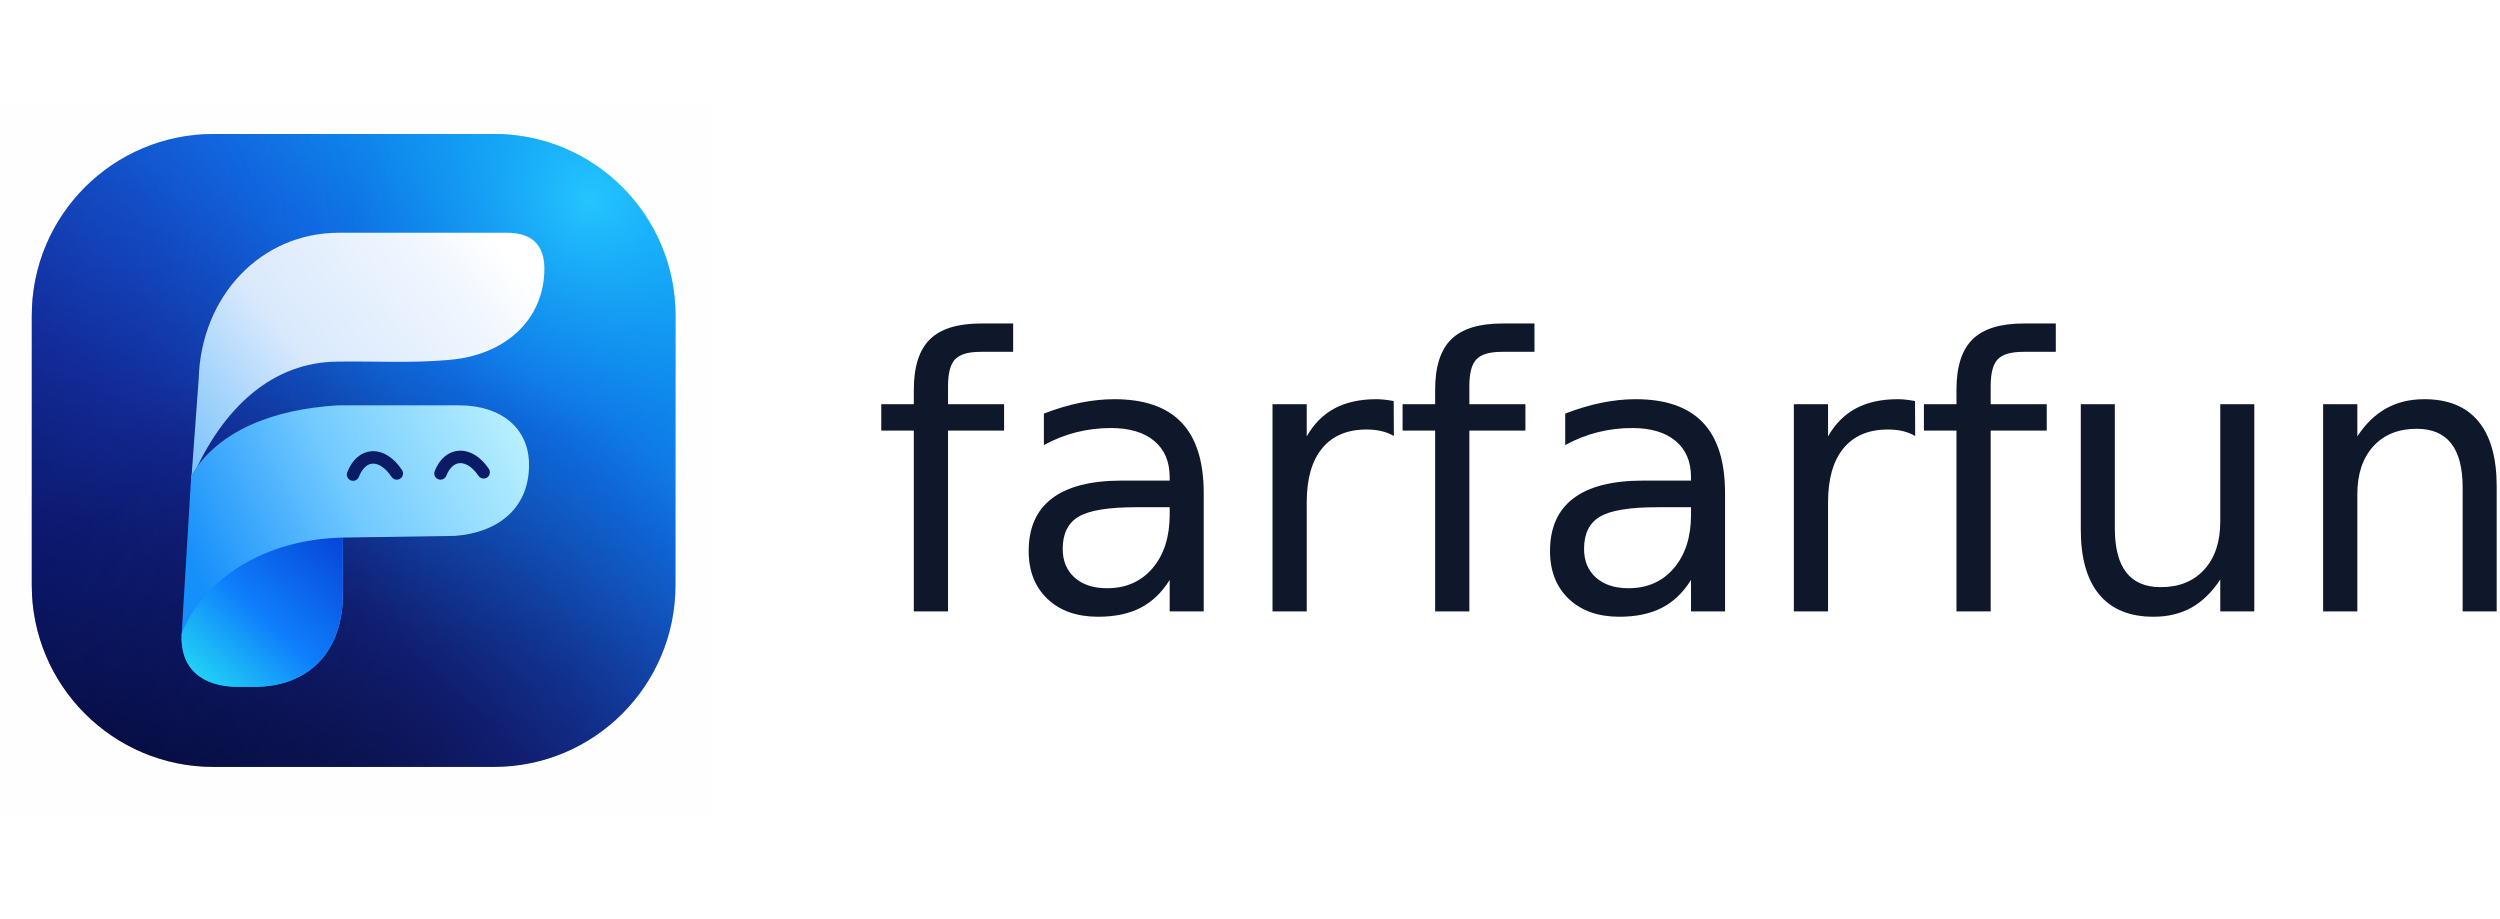
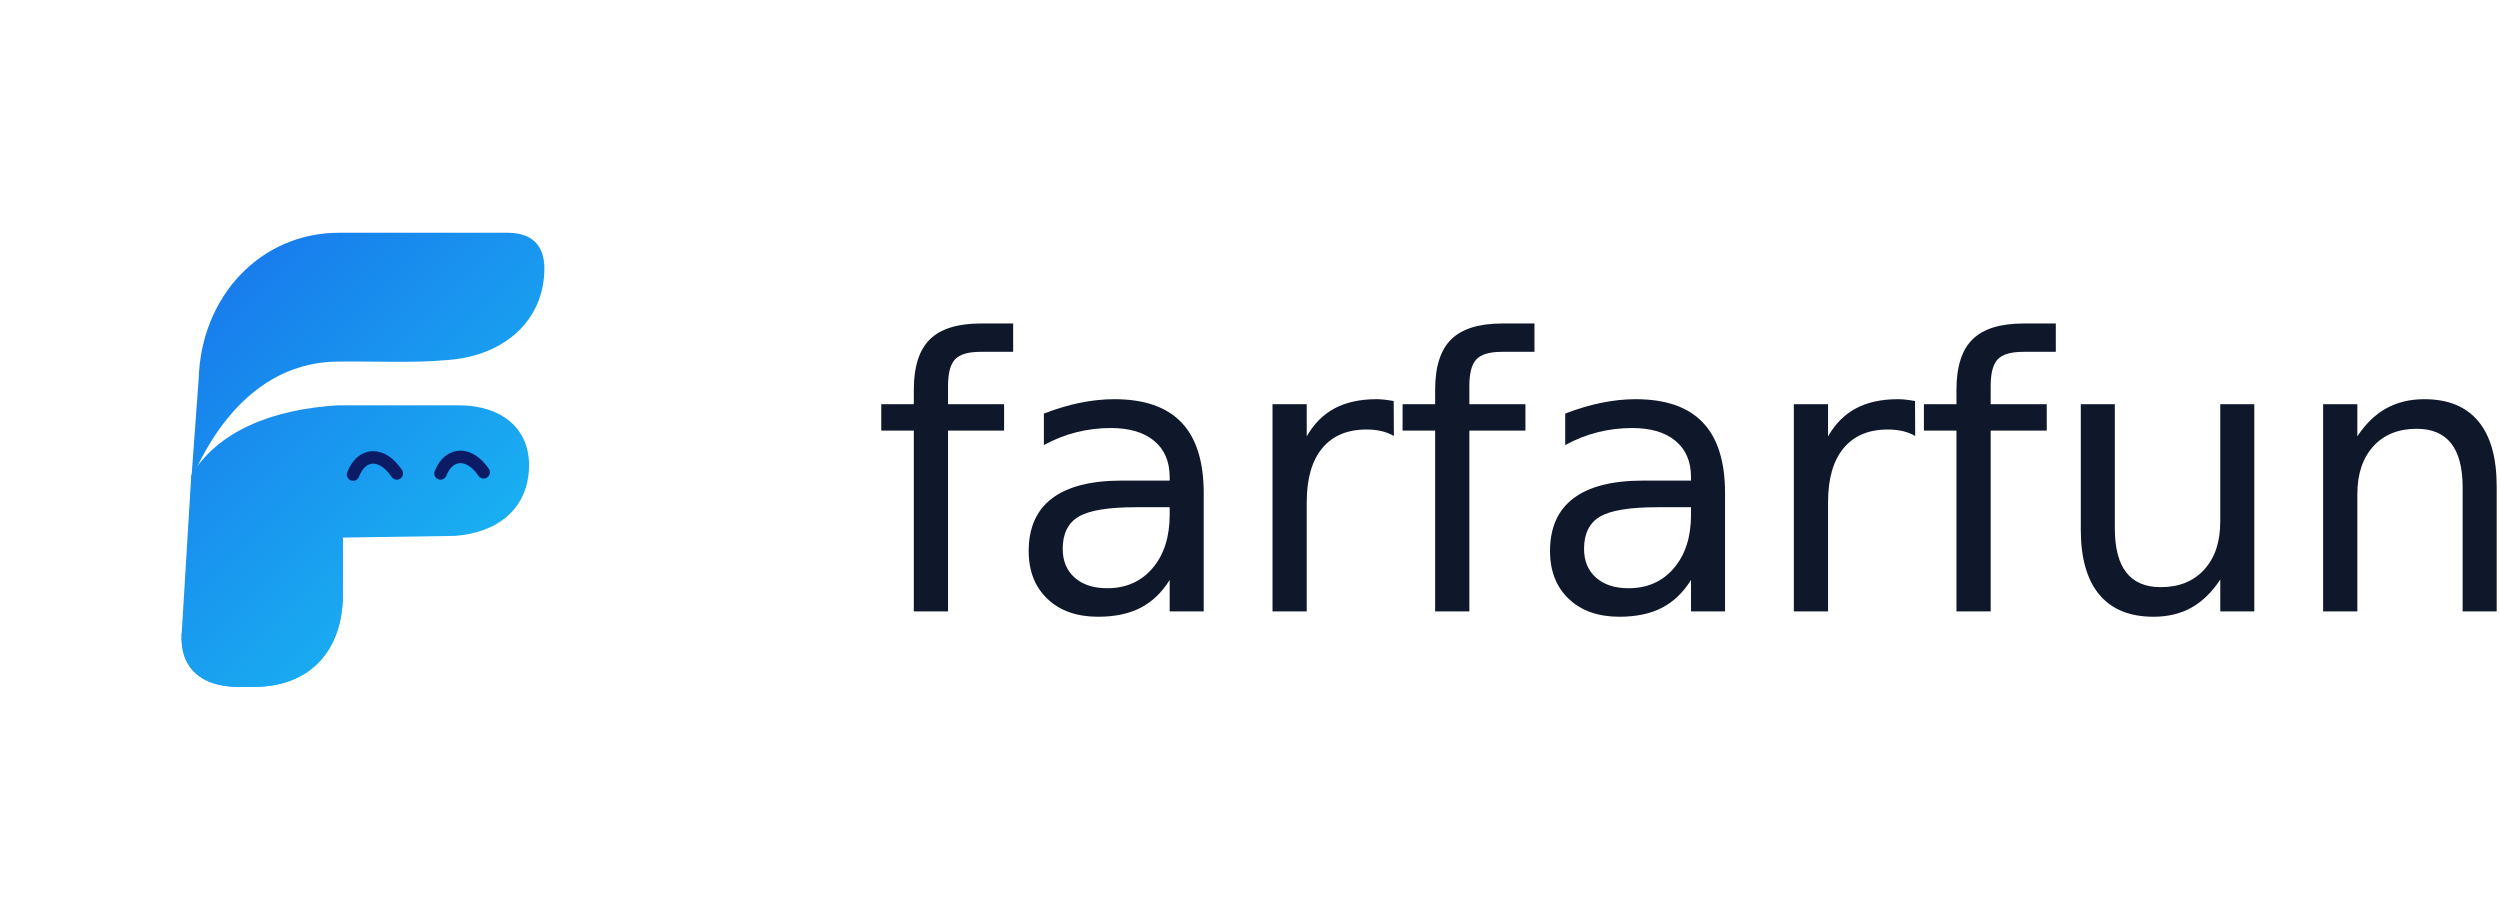
<svg xmlns="http://www.w3.org/2000/svg" viewBox="0 0 871 320" width="871" height="320" role="img" aria-label="farfarfun">
  <defs>
    <linearGradient id="g" x1="0" y1="0" x2="1024" y2="1024" gradientUnits="userSpaceOnUse">
      <stop offset="0" stop-color="#1855E8" />
      <stop offset="1" stop-color="#19C6F4" />
    </linearGradient>
  </defs>
  <g transform="translate(0,36.0) scale(0.2421875)">
-     <svg viewBox="0 0 1254 1254" width="1024" height="1024" role="img" aria-label="farfarfun logo">
-       <defs>
-         <linearGradient id="background" x1="130" y1="1100" x2="1010" y2="90" gradientUnits="userSpaceOnUse">
-           <stop offset="0" stop-color="#050a34" />
-           <stop offset=".36" stop-color="#152689" />
-           <stop offset=".7" stop-color="#1268dc" />
-           <stop offset="1" stop-color="#10bafa" />
-         </linearGradient>
-         <radialGradient id="sky" cx="1040" cy="170" r="820" gradientUnits="userSpaceOnUse">
-           <stop offset="0" stop-color="#26c7ff" stop-opacity=".92" />
-           <stop offset=".5" stop-color="#0878ee" stop-opacity=".32" />
-           <stop offset="1" stop-color="#0878ee" stop-opacity="0" />
-         </radialGradient>
-         <radialGradient id="left-shade" cx="60" cy="770" r="690" gradientUnits="userSpaceOnUse">
-           <stop offset="0" stop-color="#0c1c83" stop-opacity=".55" />
-           <stop offset="1" stop-color="#0c1c83" stop-opacity="0" />
-         </radialGradient>
-         <radialGradient id="left-blue" cx="190" cy="240" r="520" gradientUnits="userSpaceOnUse">
-           <stop offset="0" stop-color="#134bdd" stop-opacity=".35" />
-           <stop offset="1" stop-color="#134bdd" stop-opacity="0" />
-         </radialGradient>
-         <radialGradient id="bottom-shade" cx="640" cy="1200" r="780" gradientUnits="userSpaceOnUse">
-           <stop offset="0" stop-color="#05072c" stop-opacity=".4" />
-           <stop offset="1" stop-color="#05072c" stop-opacity="0" />
-         </radialGradient>
-         <linearGradient id="upper" x1="324" y1="647" x2="843" y2="205" gradientUnits="userSpaceOnUse">
-           <stop offset="0" stop-color="#78c2fb" />
-           <stop offset=".43" stop-color="#d9e9fc" />
-           <stop offset=".8" stop-color="#eef5fe" />
-           <stop offset="1" stop-color="#ffffff" />
-         </linearGradient>
-         <linearGradient id="face" x1="332" y1="805" x2="907" y2="507" gradientUnits="userSpaceOnUse">
-           <stop offset="0" stop-color="#158ffa" />
-           <stop offset=".47" stop-color="#72caff" />
-           <stop offset="1" stop-color="#bdf2ff" />
-         </linearGradient>
-         <linearGradient id="foot" x1="337" y1="1020" x2="591" y2="744" gradientUnits="userSpaceOnUse">
-           <stop offset="0" stop-color="#23d9f5" />
-           <stop offset=".45" stop-color="#0f7ffc" />
-           <stop offset="1" stop-color="#0643d7" />
-         </linearGradient>
-         <clipPath id="tile">
-           <rect x="56" y="54" width="1134" height="1115" rx="320" />
-         </clipPath>
-       </defs>
-       <rect width="1254" height="1254" fill="#fefefe" />
-       <g clip-path="url(#tile)">
-         <rect x="56" y="54" width="1134" height="1115" fill="url(#background)" />
-         <rect x="56" y="54" width="1134" height="1115" fill="url(#sky)" />
-         <rect x="56" y="54" width="1134" height="1115" fill="url(#left-shade)" />
-         <rect x="56" y="54" width="1134" height="1115" fill="url(#left-blue)" />
-         <rect x="56" y="54" width="1134" height="1115" fill="url(#bottom-shade)" />
-       </g>
-       <path id="upper-shape" fill="url(#upper)" d="M 350 486 C 354 339 460 228 597 228 H 894 C 937 228 959 250 959 291 C 959 381 890 444 791 452 C 727 458 659 454 594 455 C 482 456 393 533 337 663 Z" />
-       <path id="face-shape" fill="url(#face)" d="M 337 655 C 384 578 478 539 596 532 H 808 C 884 532 932 573 932 637 C 932 713 878 756 802 762 L 604 765 V 865 C 604 962 548 1028 447 1028 H 420 C 355 1028 317 995 320 935 Z" />
-       <path id="foot-shape" fill="url(#foot)" d="M 320 935 C 357 840 463 768 604 765 V 865 C 604 962 548 1028 447 1028 H 420 C 355 1028 317 995 320 935 Z" />
-       <path id="eyes" fill="none" stroke="#0c1b65" stroke-width="22" stroke-linecap="round" d="M 622 654 C 637 615 673 613 699 652 M 776 652 C 791 614 827 613 852 650" />
-     </svg>
+     <g transform="scale(0.8165869)">
+       <path fill="url(#g)" d="M 350 486 C 354 339 460 228 597 228 H 894 C 937 228 959 250 959 291 C 959 381 890 444 791 452 C 727 458 659 454 594 455 C 482 456 393 533 337 663 Z" />
+       <path fill="url(#g)" d="M 337 655 C 384 578 478 539 596 532 H 808 C 884 532 932 573 932 637 C 932 713 878 756 802 762 L 604 765 V 865 C 604 962 548 1028 447 1028 H 420 C 355 1028 317 995 320 935 Z" />
+       <path fill="url(#g)" d="M 320 935 C 357 840 463 768 604 765 V 865 C 604 962 548 1028 447 1028 H 420 C 355 1028 317 995 320 935 Z" />
+       <path fill="none" stroke="#0c1b65" stroke-width="22" stroke-linecap="round" d="M 622 654 C 637 615 673 613 699 652 M 776 652 C 791 614 827 613 852 650" />
+     </g>
  </g>
  <text x="304" y="213.0" font-family="'Noto Sans SC','Source Sans 3','DejaVu Sans',sans-serif" font-size="132" font-weight="500" fill="#0F172A">farfarfun</text>
</svg>
